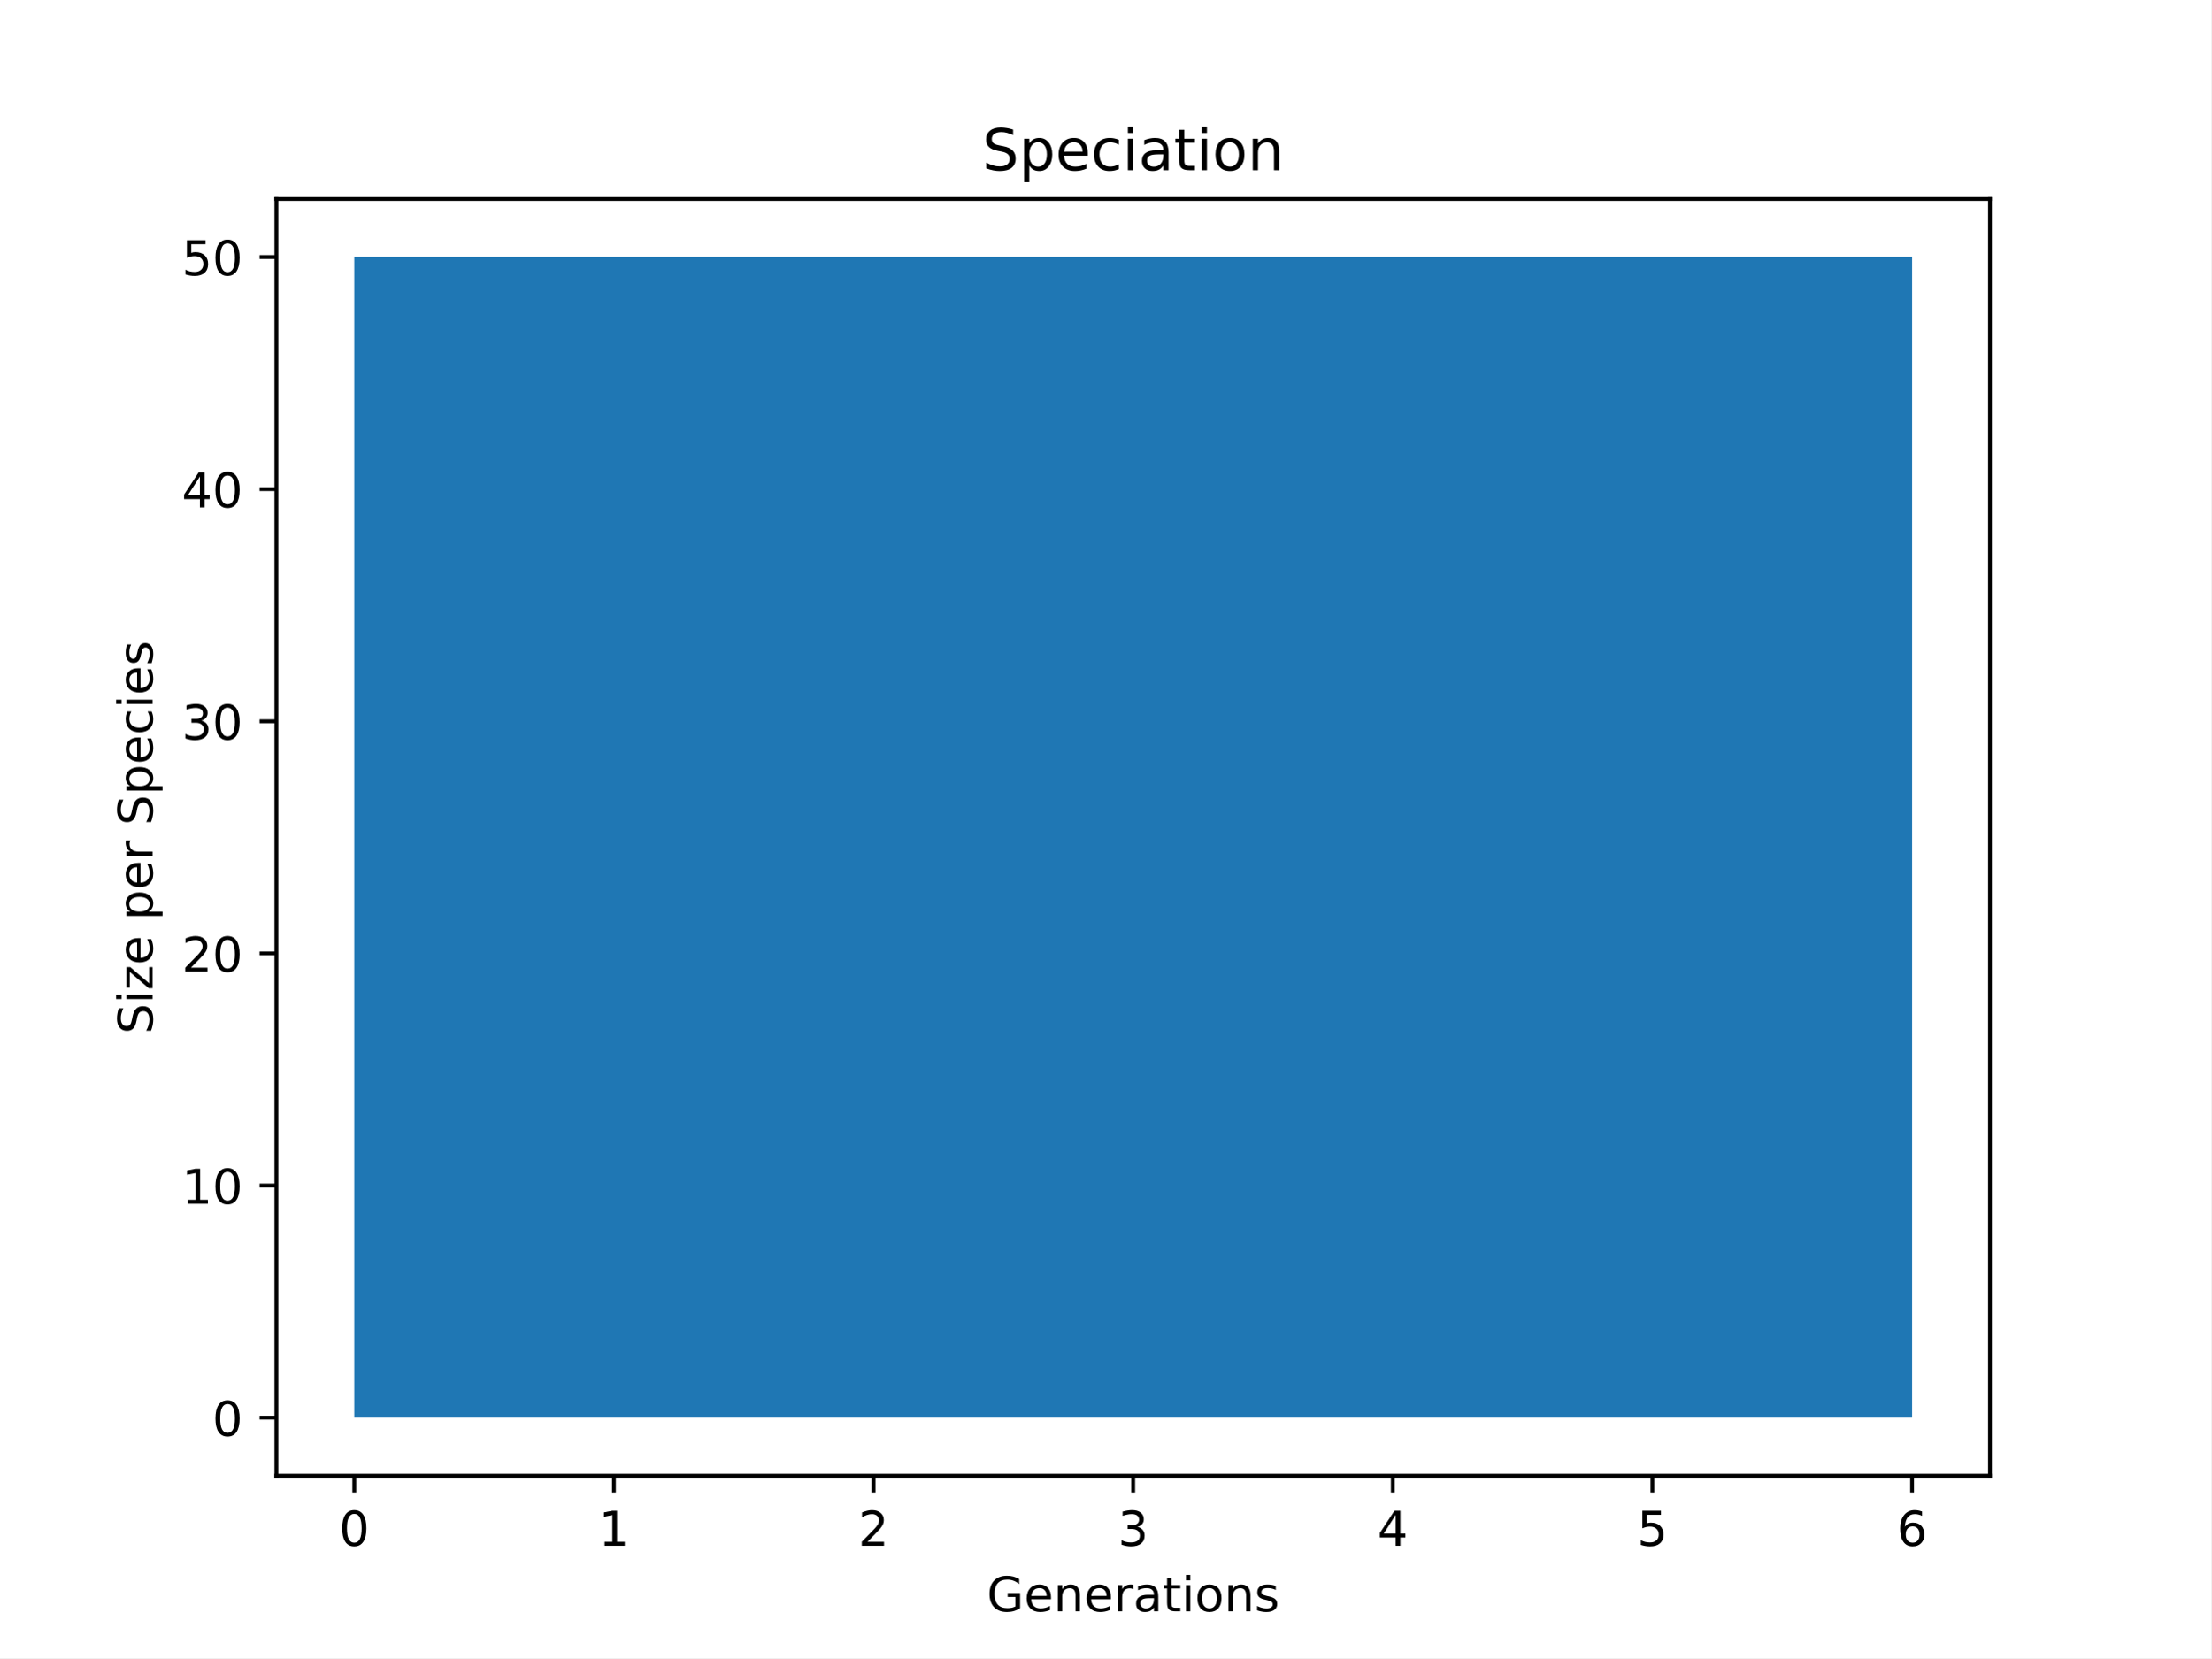
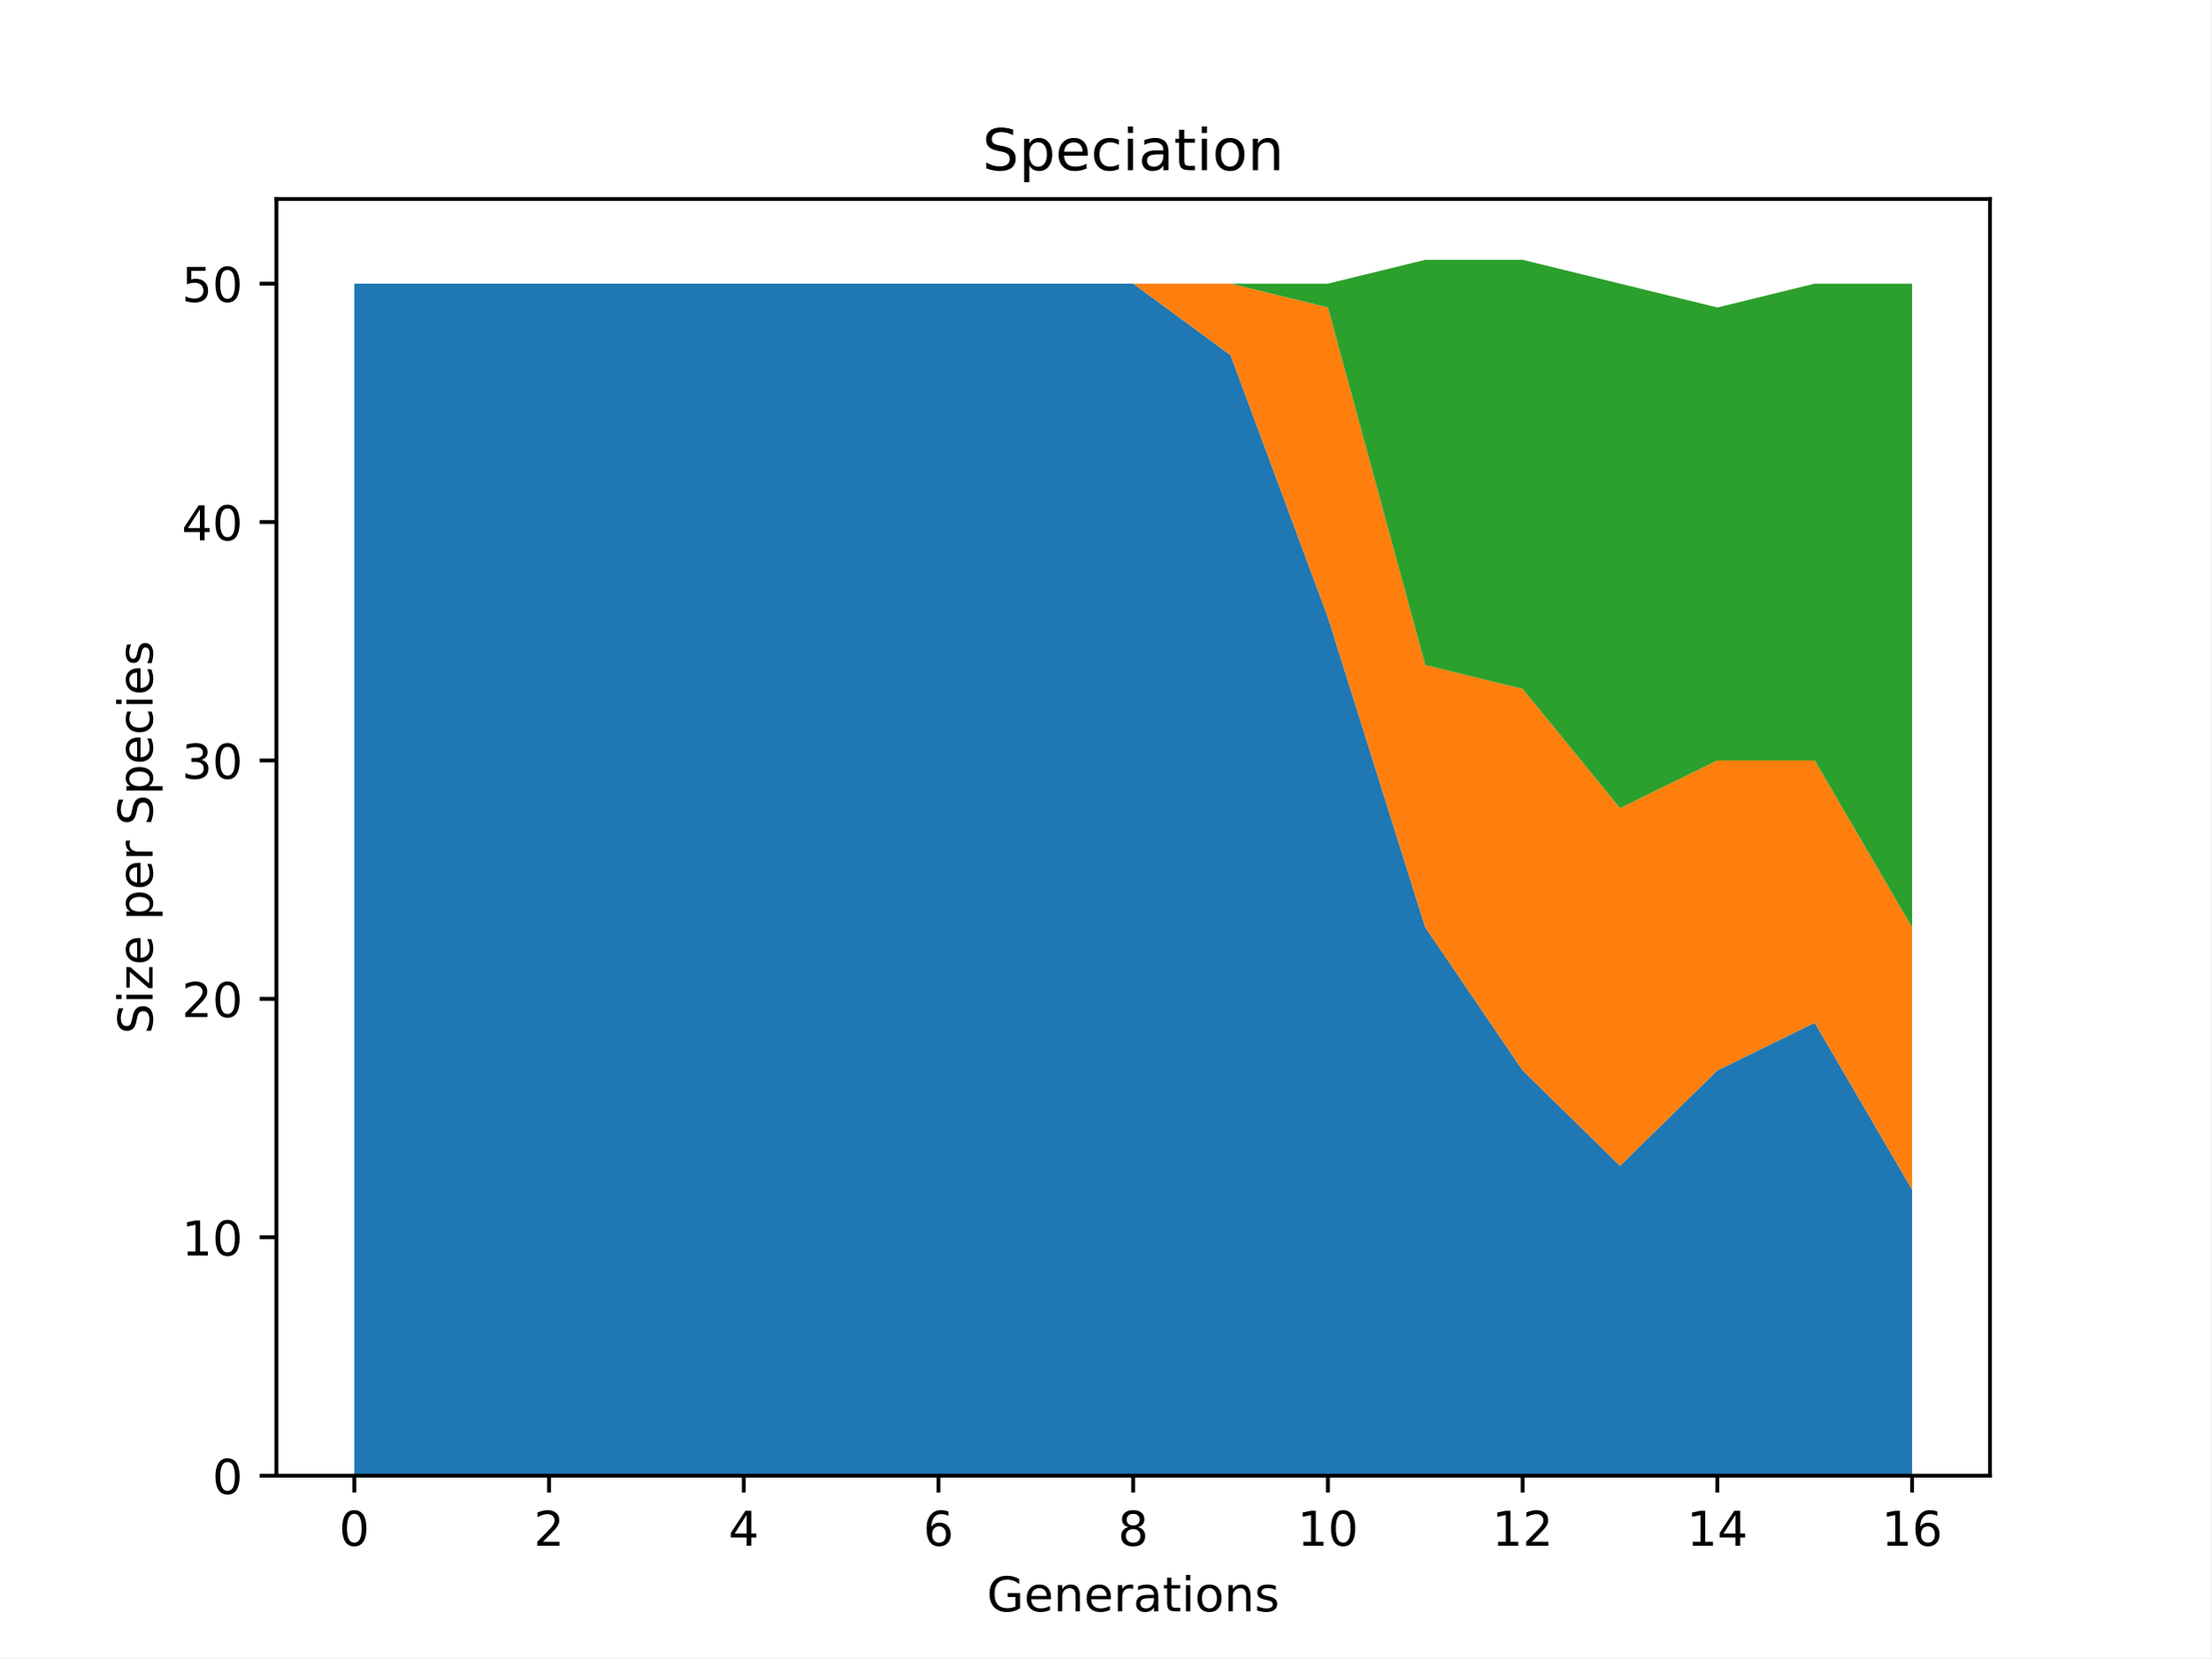
<svg xmlns="http://www.w3.org/2000/svg" xmlns:xlink="http://www.w3.org/1999/xlink" height="345.6pt" version="1.1" viewBox="0 0 460.8 345.6" width="460.8pt">
  <defs>
    <style type="text/css">
*{stroke-linecap:butt;stroke-linejoin:round;}
  </style>
  </defs>
  <g id="figure_1">
    <g id="patch_1">
      <path d="M 0 345.6  L 460.8 345.6  L 460.8 0  L 0 0  z " style="fill:#ffffff;" />
    </g>
    <g id="axes_1">
      <g id="patch_2">
        <path d="M 57.6 307.584  L 414.72 307.584  L 414.72 41.472  L 57.6 41.472  z " style="fill:#ffffff;" />
      </g>
      <g id="PolyCollection_1">
-         <path clip-path="url(#pbdf4f7be27)" d="M 73.833 53.568  L 73.833 295.488  L 127.942 295.488  L 182.051 295.488  L 236.16 295.488  L 290.269 295.488  L 344.378 295.488  L 398.487 295.488  L 398.487 53.568  L 398.487 53.568  L 344.378 53.568  L 290.269 53.568  L 236.16 53.568  L 182.051 53.568  L 127.942 53.568  L 73.833 53.568  z " style="fill:#1f77b4;" />
+         <path clip-path="url(#p8474267667)" d="M 73.833 59.113  L 73.833 307.584  L 94.124 307.584  L 114.415 307.584  L 134.705 307.584  L 154.996 307.584  L 175.287 307.584  L 195.578 307.584  L 215.869 307.584  L 236.16 307.584  L 256.451 307.584  L 276.742 307.584  L 297.033 307.584  L 317.324 307.584  L 337.615 307.584  L 357.905 307.584  L 378.196 307.584  L 398.487 307.584  L 398.487 247.951  L 398.487 247.951  L 378.196 213.165  L 357.905 223.104  L 337.615 242.982  L 317.324 223.104  L 297.033 193.288  L 276.742 128.685  L 256.451 74.022  L 236.16 59.113  L 215.869 59.113  L 195.578 59.113  L 175.287 59.113  L 154.996 59.113  L 134.705 59.113  L 114.415 59.113  L 94.124 59.113  L 73.833 59.113  z " style="fill:#1f77b4;" />
+       </g>
+       <g id="PolyCollection_2">
+         <path clip-path="url(#p8474267667)" d="M 73.833 59.113  L 73.833 59.113  L 94.124 59.113  L 114.415 59.113  L 134.705 59.113  L 154.996 59.113  L 175.287 59.113  L 195.578 59.113  L 215.869 59.113  L 236.16 59.113  L 256.451 74.022  L 276.742 128.685  L 297.033 193.288  L 317.324 223.104  L 337.615 242.982  L 357.905 223.104  L 378.196 213.165  L 398.487 247.951  L 398.487 193.288  L 398.487 193.288  L 378.196 158.502  L 357.905 158.502  L 337.615 168.44  L 317.324 143.593  L 297.033 138.624  L 276.742 64.083  L 256.451 59.113  L 236.16 59.113  L 215.869 59.113  L 195.578 59.113  L 175.287 59.113  L 154.996 59.113  L 134.705 59.113  L 114.415 59.113  L 94.124 59.113  L 73.833 59.113  z " style="fill:#ff7f0e;" />
+       </g>
+       <g id="PolyCollection_3">
+         <path clip-path="url(#p8474267667)" d="M 73.833 59.113  L 73.833 59.113  L 94.124 59.113  L 114.415 59.113  L 134.705 59.113  L 154.996 59.113  L 175.287 59.113  L 195.578 59.113  L 215.869 59.113  L 236.16 59.113  L 256.451 59.113  L 276.742 64.083  L 297.033 138.624  L 317.324 143.593  L 337.615 168.44  L 357.905 158.502  L 378.196 158.502  L 398.487 193.288  L 398.487 59.113  L 398.487 59.113  L 378.196 59.113  L 357.905 64.083  L 337.615 59.113  L 317.324 54.144  L 297.033 54.144  L 276.742 59.113  L 256.451 59.113  L 236.16 59.113  L 215.869 59.113  L 195.578 59.113  L 175.287 59.113  L 154.996 59.113  L 134.705 59.113  L 114.415 59.113  L 94.124 59.113  L 73.833 59.113  z " style="fill:#2ca02c;" />
      </g>
      <g id="matplotlib.axis_1">
        <g id="xtick_1">
          <g id="line2d_1">
            <defs>
-               <path d="M 0 0  L 0 3.5  " id="m6cb955977f" style="stroke:#000000;stroke-width:0.8;" />
-             </defs>
-             <g>
-               <use style="stroke:#000000;stroke-width:0.8;" x="73.833" xlink:href="#m6cb955977f" y="307.584" />
+               <path d="M 0 0  L 0 3.5  " id="mdcba9166d6" style="stroke:#000000;stroke-width:0.8;" />
+             </defs>
+             <g>
+               <use style="stroke:#000000;stroke-width:0.8;" x="73.833" xlink:href="#mdcba9166d6" y="307.584" />
            </g>
          </g>
          <g id="text_1">
            <defs>
              <path d="M 31.781 66.406  Q 24.172 66.406 20.328 58.906  Q 16.5 51.422 16.5 36.375  Q 16.5 21.391 20.328 13.891  Q 24.172 6.391 31.781 6.391  Q 39.453 6.391 43.281 13.891  Q 47.125 21.391 47.125 36.375  Q 47.125 51.422 43.281 58.906  Q 39.453 66.406 31.781 66.406  z M 31.781 74.219  Q 44.047 74.219 50.516 64.516  Q 56.984 54.828 56.984 36.375  Q 56.984 17.969 50.516 8.266  Q 44.047 -1.422 31.781 -1.422  Q 19.531 -1.422 13.062 8.266  Q 6.594 17.969 6.594 36.375  Q 6.594 54.828 13.062 64.516  Q 19.531 74.219 31.781 74.219  z " id="DejaVuSans-48" />
            </defs>
            <g transform="translate(70.65148 322.1824)scale(0.1 -0.1)">
              <use xlink:href="#DejaVuSans-48" />
            </g>
          </g>
        </g>
        <g id="xtick_2">
          <g id="line2d_2">
            <g>
-               <use style="stroke:#000000;stroke-width:0.8;" x="127.942" xlink:href="#m6cb955977f" y="307.584" />
+               <use style="stroke:#000000;stroke-width:0.8;" x="114.415" xlink:href="#mdcba9166d6" y="307.584" />
            </g>
          </g>
          <g id="text_2">
            <defs>
-               <path d="M 12.406 8.297  L 28.516 8.297  L 28.516 63.922  L 10.984 60.406  L 10.984 69.391  L 28.422 72.906  L 38.281 72.906  L 38.281 8.297  L 54.391 8.297  L 54.391 0  L 12.406 0  z " id="DejaVuSans-49" />
-             </defs>
-             <g transform="translate(124.7606 322.1824)scale(0.1 -0.1)">
-               <use xlink:href="#DejaVuSans-49" />
+               <path d="M 19.188 8.297  L 53.609 8.297  L 53.609 0  L 7.328 0  L 7.328 8.297  Q 12.938 14.109 22.625 23.891  Q 32.328 33.688 34.812 36.531  Q 39.547 41.844 41.422 45.531  Q 43.312 49.219 43.312 52.781  Q 43.312 58.594 39.234 62.25  Q 35.156 65.922 28.609 65.922  Q 23.969 65.922 18.812 64.312  Q 13.672 62.703 7.812 59.422  L 7.812 69.391  Q 13.766 71.781 18.938 73  Q 24.125 74.219 28.422 74.219  Q 39.75 74.219 46.484 68.547  Q 53.219 62.891 53.219 53.422  Q 53.219 48.922 51.531 44.891  Q 49.859 40.875 45.406 35.406  Q 44.188 33.984 37.641 27.219  Q 31.109 20.453 19.188 8.297  z " id="DejaVuSans-50" />
+             </defs>
+             <g transform="translate(111.2333 322.1824)scale(0.1 -0.1)">
+               <use xlink:href="#DejaVuSans-50" />
            </g>
          </g>
        </g>
        <g id="xtick_3">
          <g id="line2d_3">
            <g>
-               <use style="stroke:#000000;stroke-width:0.8;" x="182.051" xlink:href="#m6cb955977f" y="307.584" />
+               <use style="stroke:#000000;stroke-width:0.8;" x="154.996" xlink:href="#mdcba9166d6" y="307.584" />
            </g>
          </g>
          <g id="text_3">
            <defs>
-               <path d="M 19.188 8.297  L 53.609 8.297  L 53.609 0  L 7.328 0  L 7.328 8.297  Q 12.938 14.109 22.625 23.891  Q 32.328 33.688 34.812 36.531  Q 39.547 41.844 41.422 45.531  Q 43.312 49.219 43.312 52.781  Q 43.312 58.594 39.234 62.25  Q 35.156 65.922 28.609 65.922  Q 23.969 65.922 18.812 64.312  Q 13.672 62.703 7.812 59.422  L 7.812 69.391  Q 13.766 71.781 18.938 73  Q 24.125 74.219 28.422 74.219  Q 39.75 74.219 46.484 68.547  Q 53.219 62.891 53.219 53.422  Q 53.219 48.922 51.531 44.891  Q 49.859 40.875 45.406 35.406  Q 44.188 33.984 37.641 27.219  Q 31.109 20.453 19.188 8.297  z " id="DejaVuSans-50" />
-             </defs>
-             <g transform="translate(178.8697 322.1824)scale(0.1 -0.1)">
-               <use xlink:href="#DejaVuSans-50" />
+               <path d="M 37.797 64.312  L 12.891 25.391  L 37.797 25.391  z M 35.203 72.906  L 47.609 72.906  L 47.609 25.391  L 58.016 25.391  L 58.016 17.188  L 47.609 17.188  L 47.609 0  L 37.797 0  L 37.797 17.188  L 4.891 17.188  L 4.891 26.703  z " id="DejaVuSans-52" />
+             </defs>
+             <g transform="translate(151.8151 322.1824)scale(0.1 -0.1)">
+               <use xlink:href="#DejaVuSans-52" />
            </g>
          </g>
        </g>
        <g id="xtick_4">
          <g id="line2d_4">
            <g>
-               <use style="stroke:#000000;stroke-width:0.8;" x="236.16" xlink:href="#m6cb955977f" y="307.584" />
+               <use style="stroke:#000000;stroke-width:0.8;" x="195.578" xlink:href="#mdcba9166d6" y="307.584" />
            </g>
          </g>
          <g id="text_4">
            <defs>
-               <path d="M 40.578 39.312  Q 47.656 37.797 51.625 33  Q 55.609 28.219 55.609 21.188  Q 55.609 10.406 48.188 4.484  Q 40.766 -1.422 27.094 -1.422  Q 22.516 -1.422 17.656 -0.516  Q 12.797 0.391 7.625 2.203  L 7.625 11.719  Q 11.719 9.328 16.594 8.109  Q 21.484 6.891 26.812 6.891  Q 36.078 6.891 40.938 10.547  Q 45.797 14.203 45.797 21.188  Q 45.797 27.641 41.281 31.266  Q 36.766 34.906 28.719 34.906  L 20.219 34.906  L 20.219 43.016  L 29.109 43.016  Q 36.375 43.016 40.234 45.922  Q 44.094 48.828 44.094 54.297  Q 44.094 59.906 40.109 62.906  Q 36.141 65.922 28.719 65.922  Q 24.656 65.922 20.016 65.031  Q 15.375 64.156 9.812 62.312  L 9.812 71.094  Q 15.438 72.656 20.344 73.438  Q 25.25 74.219 29.594 74.219  Q 40.828 74.219 47.359 69.109  Q 53.906 64.016 53.906 55.328  Q 53.906 49.266 50.438 45.094  Q 46.969 40.922 40.578 39.312  z " id="DejaVuSans-51" />
-             </defs>
-             <g transform="translate(232.9787 322.1824)scale(0.1 -0.1)">
-               <use xlink:href="#DejaVuSans-51" />
+               <path d="M 33.016 40.375  Q 26.375 40.375 22.484 35.828  Q 18.609 31.297 18.609 23.391  Q 18.609 15.531 22.484 10.953  Q 26.375 6.391 33.016 6.391  Q 39.656 6.391 43.531 10.953  Q 47.406 15.531 47.406 23.391  Q 47.406 31.297 43.531 35.828  Q 39.656 40.375 33.016 40.375  z M 52.594 71.297  L 52.594 62.312  Q 48.875 64.062 45.094 64.984  Q 41.312 65.922 37.594 65.922  Q 27.828 65.922 22.672 59.328  Q 17.531 52.734 16.797 39.406  Q 19.672 43.656 24.016 45.922  Q 28.375 48.188 33.594 48.188  Q 44.578 48.188 50.953 41.516  Q 57.328 34.859 57.328 23.391  Q 57.328 12.156 50.688 5.359  Q 44.047 -1.422 33.016 -1.422  Q 20.359 -1.422 13.672 8.266  Q 6.984 17.969 6.984 36.375  Q 6.984 53.656 15.188 63.938  Q 23.391 74.219 37.203 74.219  Q 40.922 74.219 44.703 73.484  Q 48.484 72.75 52.594 71.297  z " id="DejaVuSans-54" />
+             </defs>
+             <g transform="translate(192.3969 322.1824)scale(0.1 -0.1)">
+               <use xlink:href="#DejaVuSans-54" />
            </g>
          </g>
        </g>
        <g id="xtick_5">
          <g id="line2d_5">
            <g>
-               <use style="stroke:#000000;stroke-width:0.8;" x="290.269" xlink:href="#m6cb955977f" y="307.584" />
+               <use style="stroke:#000000;stroke-width:0.8;" x="236.16" xlink:href="#mdcba9166d6" y="307.584" />
            </g>
          </g>
          <g id="text_5">
            <defs>
-               <path d="M 37.797 64.312  L 12.891 25.391  L 37.797 25.391  z M 35.203 72.906  L 47.609 72.906  L 47.609 25.391  L 58.016 25.391  L 58.016 17.188  L 47.609 17.188  L 47.609 0  L 37.797 0  L 37.797 17.188  L 4.891 17.188  L 4.891 26.703  z " id="DejaVuSans-52" />
-             </defs>
-             <g transform="translate(287.0878 322.1824)scale(0.1 -0.1)">
-               <use xlink:href="#DejaVuSans-52" />
+               <path d="M 31.781 34.625  Q 24.75 34.625 20.719 30.859  Q 16.703 27.094 16.703 20.516  Q 16.703 13.922 20.719 10.156  Q 24.75 6.391 31.781 6.391  Q 38.812 6.391 42.859 10.172  Q 46.922 13.969 46.922 20.516  Q 46.922 27.094 42.891 30.859  Q 38.875 34.625 31.781 34.625  z M 21.922 38.812  Q 15.578 40.375 12.031 44.719  Q 8.5 49.078 8.5 55.328  Q 8.5 64.062 14.719 69.141  Q 20.953 74.219 31.781 74.219  Q 42.672 74.219 48.875 69.141  Q 55.078 64.062 55.078 55.328  Q 55.078 49.078 51.531 44.719  Q 48 40.375 41.703 38.812  Q 48.828 37.156 52.797 32.312  Q 56.781 27.484 56.781 20.516  Q 56.781 9.906 50.312 4.234  Q 43.844 -1.422 31.781 -1.422  Q 19.734 -1.422 13.25 4.234  Q 6.781 9.906 6.781 20.516  Q 6.781 27.484 10.781 32.312  Q 14.797 37.156 21.922 38.812  z M 18.312 54.391  Q 18.312 48.734 21.844 45.562  Q 25.391 42.391 31.781 42.391  Q 38.141 42.391 41.719 45.562  Q 45.312 48.734 45.312 54.391  Q 45.312 60.062 41.719 63.234  Q 38.141 66.406 31.781 66.406  Q 25.391 66.406 21.844 63.234  Q 18.312 60.062 18.312 54.391  z " id="DejaVuSans-56" />
+             </defs>
+             <g transform="translate(232.9787 322.1824)scale(0.1 -0.1)">
+               <use xlink:href="#DejaVuSans-56" />
            </g>
          </g>
        </g>
        <g id="xtick_6">
          <g id="line2d_6">
            <g>
-               <use style="stroke:#000000;stroke-width:0.8;" x="344.378" xlink:href="#m6cb955977f" y="307.584" />
+               <use style="stroke:#000000;stroke-width:0.8;" x="276.742" xlink:href="#mdcba9166d6" y="307.584" />
            </g>
          </g>
          <g id="text_6">
            <defs>
-               <path d="M 10.797 72.906  L 49.516 72.906  L 49.516 64.594  L 19.828 64.594  L 19.828 46.734  Q 21.969 47.469 24.109 47.828  Q 26.266 48.188 28.422 48.188  Q 40.625 48.188 47.75 41.5  Q 54.891 34.812 54.891 23.391  Q 54.891 11.625 47.562 5.094  Q 40.234 -1.422 26.906 -1.422  Q 22.312 -1.422 17.547 -0.641  Q 12.797 0.141 7.719 1.703  L 7.719 11.625  Q 12.109 9.234 16.797 8.062  Q 21.484 6.891 26.703 6.891  Q 35.156 6.891 40.078 11.328  Q 45.016 15.766 45.016 23.391  Q 45.016 31 40.078 35.438  Q 35.156 39.891 26.703 39.891  Q 22.75 39.891 18.812 39.016  Q 14.891 38.141 10.797 36.281  z " id="DejaVuSans-53" />
-             </defs>
-             <g transform="translate(341.1969 322.1824)scale(0.1 -0.1)">
-               <use xlink:href="#DejaVuSans-53" />
+               <path d="M 12.406 8.297  L 28.516 8.297  L 28.516 63.922  L 10.984 60.406  L 10.984 69.391  L 28.422 72.906  L 38.281 72.906  L 38.281 8.297  L 54.391 8.297  L 54.391 0  L 12.406 0  z " id="DejaVuSans-49" />
+             </defs>
+             <g transform="translate(270.3793 322.1824)scale(0.1 -0.1)">
+               <use xlink:href="#DejaVuSans-49" />
+               <use x="63.623" xlink:href="#DejaVuSans-48" />
            </g>
          </g>
        </g>
        <g id="xtick_7">
          <g id="line2d_7">
            <g>
-               <use style="stroke:#000000;stroke-width:0.8;" x="398.487" xlink:href="#m6cb955977f" y="307.584" />
+               <use style="stroke:#000000;stroke-width:0.8;" x="317.324" xlink:href="#mdcba9166d6" y="307.584" />
            </g>
          </g>
          <g id="text_7">
-             <defs>
-               <path d="M 33.016 40.375  Q 26.375 40.375 22.484 35.828  Q 18.609 31.297 18.609 23.391  Q 18.609 15.531 22.484 10.953  Q 26.375 6.391 33.016 6.391  Q 39.656 6.391 43.531 10.953  Q 47.406 15.531 47.406 23.391  Q 47.406 31.297 43.531 35.828  Q 39.656 40.375 33.016 40.375  z M 52.594 71.297  L 52.594 62.312  Q 48.875 64.062 45.094 64.984  Q 41.312 65.922 37.594 65.922  Q 27.828 65.922 22.672 59.328  Q 17.531 52.734 16.797 39.406  Q 19.672 43.656 24.016 45.922  Q 28.375 48.188 33.594 48.188  Q 44.578 48.188 50.953 41.516  Q 57.328 34.859 57.328 23.391  Q 57.328 12.156 50.688 5.359  Q 44.047 -1.422 33.016 -1.422  Q 20.359 -1.422 13.672 8.266  Q 6.984 17.969 6.984 36.375  Q 6.984 53.656 15.188 63.938  Q 23.391 74.219 37.203 74.219  Q 40.922 74.219 44.703 73.484  Q 48.484 72.75 52.594 71.297  z " id="DejaVuSans-54" />
-             </defs>
-             <g transform="translate(395.306 322.1824)scale(0.1 -0.1)">
-               <use xlink:href="#DejaVuSans-54" />
-             </g>
-           </g>
-         </g>
-         <g id="text_8">
+             <g transform="translate(310.9611 322.1824)scale(0.1 -0.1)">
+               <use xlink:href="#DejaVuSans-49" />
+               <use x="63.623" xlink:href="#DejaVuSans-50" />
+             </g>
+           </g>
+         </g>
+         <g id="xtick_8">
+           <g id="line2d_8">
+             <g>
+               <use style="stroke:#000000;stroke-width:0.8;" x="357.905" xlink:href="#mdcba9166d6" y="307.584" />
+             </g>
+           </g>
+           <g id="text_8">
+             <g transform="translate(351.543 322.1824)scale(0.1 -0.1)">
+               <use xlink:href="#DejaVuSans-49" />
+               <use x="63.623" xlink:href="#DejaVuSans-52" />
+             </g>
+           </g>
+         </g>
+         <g id="xtick_9">
+           <g id="line2d_9">
+             <g>
+               <use style="stroke:#000000;stroke-width:0.8;" x="398.487" xlink:href="#mdcba9166d6" y="307.584" />
+             </g>
+           </g>
+           <g id="text_9">
+             <g transform="translate(392.1248 322.1824)scale(0.1 -0.1)">
+               <use xlink:href="#DejaVuSans-49" />
+               <use x="63.623" xlink:href="#DejaVuSans-54" />
+             </g>
+           </g>
+         </g>
+         <g id="text_10">
          <defs>
            <path d="M 59.516 10.406  L 59.516 29.984  L 43.406 29.984  L 43.406 38.094  L 69.281 38.094  L 69.281 6.781  Q 63.578 2.734 56.688 0.656  Q 49.812 -1.422 42 -1.422  Q 24.906 -1.422 15.25 8.562  Q 5.609 18.562 5.609 36.375  Q 5.609 54.25 15.25 64.234  Q 24.906 74.219 42 74.219  Q 49.125 74.219 55.547 72.453  Q 61.969 70.703 67.391 67.281  L 67.391 56.781  Q 61.922 61.422 55.766 63.766  Q 49.609 66.109 42.828 66.109  Q 29.438 66.109 22.719 58.641  Q 16.016 51.172 16.016 36.375  Q 16.016 21.625 22.719 14.156  Q 29.438 6.688 42.828 6.688  Q 48.047 6.688 52.141 7.594  Q 56.25 8.5 59.516 10.406  z " id="DejaVuSans-71" />
            <path d="M 56.203 29.594  L 56.203 25.203  L 14.891 25.203  Q 15.484 15.922 20.484 11.062  Q 25.484 6.203 34.422 6.203  Q 39.594 6.203 44.453 7.469  Q 49.312 8.734 54.109 11.281  L 54.109 2.781  Q 49.266 0.734 44.188 -0.344  Q 39.109 -1.422 33.891 -1.422  Q 20.797 -1.422 13.156 6.188  Q 5.516 13.812 5.516 26.812  Q 5.516 40.234 12.766 48.109  Q 20.016 56 32.328 56  Q 43.359 56 49.781 48.891  Q 56.203 41.797 56.203 29.594  z M 47.219 32.234  Q 47.125 39.594 43.094 43.984  Q 39.062 48.391 32.422 48.391  Q 24.906 48.391 20.391 44.141  Q 15.875 39.891 15.188 32.172  z " id="DejaVuSans-101" />
            <path d="M 54.891 33.016  L 54.891 0  L 45.906 0  L 45.906 32.719  Q 45.906 40.484 42.875 44.328  Q 39.844 48.188 33.797 48.188  Q 26.516 48.188 22.312 43.547  Q 18.109 38.922 18.109 30.906  L 18.109 0  L 9.078 0  L 9.078 54.688  L 18.109 54.688  L 18.109 46.188  Q 21.344 51.125 25.703 53.562  Q 30.078 56 35.797 56  Q 45.219 56 50.047 50.172  Q 54.891 44.344 54.891 33.016  z " id="DejaVuSans-110" />
            <path d="M 41.109 46.297  Q 39.594 47.172 37.812 47.578  Q 36.031 48 33.891 48  Q 26.266 48 22.188 43.047  Q 18.109 38.094 18.109 28.812  L 18.109 0  L 9.078 0  L 9.078 54.688  L 18.109 54.688  L 18.109 46.188  Q 20.953 51.172 25.484 53.578  Q 30.031 56 36.531 56  Q 37.453 56 38.578 55.875  Q 39.703 55.766 41.062 55.516  z " id="DejaVuSans-114" />
            <path d="M 34.281 27.484  Q 23.391 27.484 19.188 25  Q 14.984 22.516 14.984 16.5  Q 14.984 11.719 18.141 8.906  Q 21.297 6.109 26.703 6.109  Q 34.188 6.109 38.703 11.406  Q 43.219 16.703 43.219 25.484  L 43.219 27.484  z M 52.203 31.203  L 52.203 0  L 43.219 0  L 43.219 8.297  Q 40.141 3.328 35.547 0.953  Q 30.953 -1.422 24.312 -1.422  Q 15.922 -1.422 10.953 3.297  Q 6 8.016 6 15.922  Q 6 25.141 12.172 29.828  Q 18.359 34.516 30.609 34.516  L 43.219 34.516  L 43.219 35.406  Q 43.219 41.609 39.141 45  Q 35.062 48.391 27.688 48.391  Q 23 48.391 18.547 47.266  Q 14.109 46.141 10.016 43.891  L 10.016 52.203  Q 14.938 54.109 19.578 55.047  Q 24.219 56 28.609 56  Q 40.484 56 46.344 49.844  Q 52.203 43.703 52.203 31.203  z " id="DejaVuSans-97" />
            <path d="M 18.312 70.219  L 18.312 54.688  L 36.812 54.688  L 36.812 47.703  L 18.312 47.703  L 18.312 18.016  Q 18.312 11.328 20.141 9.422  Q 21.969 7.516 27.594 7.516  L 36.812 7.516  L 36.812 0  L 27.594 0  Q 17.188 0 13.234 3.875  Q 9.281 7.766 9.281 18.016  L 9.281 47.703  L 2.688 47.703  L 2.688 54.688  L 9.281 54.688  L 9.281 70.219  z " id="DejaVuSans-116" />
            <path d="M 9.422 54.688  L 18.406 54.688  L 18.406 0  L 9.422 0  z M 9.422 75.984  L 18.406 75.984  L 18.406 64.594  L 9.422 64.594  z " id="DejaVuSans-105" />
            <path d="M 30.609 48.391  Q 23.391 48.391 19.188 42.75  Q 14.984 37.109 14.984 27.297  Q 14.984 17.484 19.156 11.844  Q 23.344 6.203 30.609 6.203  Q 37.797 6.203 41.984 11.859  Q 46.188 17.531 46.188 27.297  Q 46.188 37.016 41.984 42.703  Q 37.797 48.391 30.609 48.391  z M 30.609 56  Q 42.328 56 49.016 48.375  Q 55.719 40.766 55.719 27.297  Q 55.719 13.875 49.016 6.219  Q 42.328 -1.422 30.609 -1.422  Q 18.844 -1.422 12.172 6.219  Q 5.516 13.875 5.516 27.297  Q 5.516 40.766 12.172 48.375  Q 18.844 56 30.609 56  z " id="DejaVuSans-111" />
            <path d="M 44.281 53.078  L 44.281 44.578  Q 40.484 46.531 36.375 47.5  Q 32.281 48.484 27.875 48.484  Q 21.188 48.484 17.844 46.438  Q 14.5 44.391 14.5 40.281  Q 14.5 37.156 16.891 35.375  Q 19.281 33.594 26.516 31.984  L 29.594 31.297  Q 39.156 29.25 43.188 25.516  Q 47.219 21.781 47.219 15.094  Q 47.219 7.469 41.188 3.016  Q 35.156 -1.422 24.609 -1.422  Q 20.219 -1.422 15.453 -0.562  Q 10.688 0.297 5.422 2  L 5.422 11.281  Q 10.406 8.688 15.234 7.391  Q 20.062 6.109 24.812 6.109  Q 31.156 6.109 34.562 8.281  Q 37.984 10.453 37.984 14.406  Q 37.984 18.062 35.516 20.016  Q 33.062 21.969 24.703 23.781  L 21.578 24.516  Q 13.234 26.266 9.516 29.906  Q 5.812 33.547 5.812 39.891  Q 5.812 47.609 11.281 51.797  Q 16.75 56 26.812 56  Q 31.781 56 36.172 55.266  Q 40.578 54.547 44.281 53.078  z " id="DejaVuSans-115" />
          </defs>
          <g transform="translate(205.6623 335.8606)scale(0.1 -0.1)">
            <use xlink:href="#DejaVuSans-71" />
            <use x="77.49" xlink:href="#DejaVuSans-101" />
            <use x="139.014" xlink:href="#DejaVuSans-110" />
            <use x="202.393" xlink:href="#DejaVuSans-101" />
            <use x="263.916" xlink:href="#DejaVuSans-114" />
            <use x="305.029" xlink:href="#DejaVuSans-97" />
            <use x="366.309" xlink:href="#DejaVuSans-116" />
            <use x="405.518" xlink:href="#DejaVuSans-105" />
            <use x="433.301" xlink:href="#DejaVuSans-111" />
            <use x="494.482" xlink:href="#DejaVuSans-110" />
            <use x="557.861" xlink:href="#DejaVuSans-115" />
          </g>
        </g>
      </g>
      <g id="matplotlib.axis_2">
        <g id="ytick_1">
-           <g id="line2d_8">
-             <defs>
-               <path d="M 0 0  L -3.5 0  " id="m8422e684cb" style="stroke:#000000;stroke-width:0.8;" />
-             </defs>
-             <g>
-               <use style="stroke:#000000;stroke-width:0.8;" x="57.6" xlink:href="#m8422e684cb" y="295.488" />
-             </g>
-           </g>
-           <g id="text_9">
-             <g transform="translate(44.2375 299.2872)scale(0.1 -0.1)">
+           <g id="line2d_10">
+             <defs>
+               <path d="M 0 0  L -3.5 0  " id="m68161b5328" style="stroke:#000000;stroke-width:0.8;" />
+             </defs>
+             <g>
+               <use style="stroke:#000000;stroke-width:0.8;" x="57.6" xlink:href="#m68161b5328" y="307.584" />
+             </g>
+           </g>
+           <g id="text_11">
+             <g transform="translate(44.2375 311.3832)scale(0.1 -0.1)">
              <use xlink:href="#DejaVuSans-48" />
            </g>
          </g>
        </g>
        <g id="ytick_2">
-           <g id="line2d_9">
-             <g>
-               <use style="stroke:#000000;stroke-width:0.8;" x="57.6" xlink:href="#m8422e684cb" y="247.104" />
-             </g>
-           </g>
-           <g id="text_10">
-             <g transform="translate(37.875 250.9032)scale(0.1 -0.1)">
+           <g id="line2d_11">
+             <g>
+               <use style="stroke:#000000;stroke-width:0.8;" x="57.6" xlink:href="#m68161b5328" y="257.89" />
+             </g>
+           </g>
+           <g id="text_12">
+             <g transform="translate(37.875 261.6891)scale(0.1 -0.1)">
              <use xlink:href="#DejaVuSans-49" />
              <use x="63.623" xlink:href="#DejaVuSans-48" />
            </g>
          </g>
        </g>
        <g id="ytick_3">
-           <g id="line2d_10">
-             <g>
-               <use style="stroke:#000000;stroke-width:0.8;" x="57.6" xlink:href="#m8422e684cb" y="198.72" />
-             </g>
-           </g>
-           <g id="text_11">
-             <g transform="translate(37.875 202.5192)scale(0.1 -0.1)">
+           <g id="line2d_12">
+             <g>
+               <use style="stroke:#000000;stroke-width:0.8;" x="57.6" xlink:href="#m68161b5328" y="208.196" />
+             </g>
+           </g>
+           <g id="text_13">
+             <g transform="translate(37.875 211.995)scale(0.1 -0.1)">
              <use xlink:href="#DejaVuSans-50" />
              <use x="63.623" xlink:href="#DejaVuSans-48" />
            </g>
          </g>
        </g>
        <g id="ytick_4">
-           <g id="line2d_11">
-             <g>
-               <use style="stroke:#000000;stroke-width:0.8;" x="57.6" xlink:href="#m8422e684cb" y="150.336" />
-             </g>
-           </g>
-           <g id="text_12">
-             <g transform="translate(37.875 154.1352)scale(0.1 -0.1)">
+           <g id="line2d_13">
+             <g>
+               <use style="stroke:#000000;stroke-width:0.8;" x="57.6" xlink:href="#m68161b5328" y="158.502" />
+             </g>
+           </g>
+           <g id="text_14">
+             <defs>
+               <path d="M 40.578 39.312  Q 47.656 37.797 51.625 33  Q 55.609 28.219 55.609 21.188  Q 55.609 10.406 48.188 4.484  Q 40.766 -1.422 27.094 -1.422  Q 22.516 -1.422 17.656 -0.516  Q 12.797 0.391 7.625 2.203  L 7.625 11.719  Q 11.719 9.328 16.594 8.109  Q 21.484 6.891 26.812 6.891  Q 36.078 6.891 40.938 10.547  Q 45.797 14.203 45.797 21.188  Q 45.797 27.641 41.281 31.266  Q 36.766 34.906 28.719 34.906  L 20.219 34.906  L 20.219 43.016  L 29.109 43.016  Q 36.375 43.016 40.234 45.922  Q 44.094 48.828 44.094 54.297  Q 44.094 59.906 40.109 62.906  Q 36.141 65.922 28.719 65.922  Q 24.656 65.922 20.016 65.031  Q 15.375 64.156 9.812 62.312  L 9.812 71.094  Q 15.438 72.656 20.344 73.438  Q 25.25 74.219 29.594 74.219  Q 40.828 74.219 47.359 69.109  Q 53.906 64.016 53.906 55.328  Q 53.906 49.266 50.438 45.094  Q 46.969 40.922 40.578 39.312  z " id="DejaVuSans-51" />
+             </defs>
+             <g transform="translate(37.875 162.3009)scale(0.1 -0.1)">
              <use xlink:href="#DejaVuSans-51" />
              <use x="63.623" xlink:href="#DejaVuSans-48" />
            </g>
          </g>
        </g>
        <g id="ytick_5">
-           <g id="line2d_12">
-             <g>
-               <use style="stroke:#000000;stroke-width:0.8;" x="57.6" xlink:href="#m8422e684cb" y="101.952" />
-             </g>
-           </g>
-           <g id="text_13">
-             <g transform="translate(37.875 105.7512)scale(0.1 -0.1)">
+           <g id="line2d_14">
+             <g>
+               <use style="stroke:#000000;stroke-width:0.8;" x="57.6" xlink:href="#m68161b5328" y="108.808" />
+             </g>
+           </g>
+           <g id="text_15">
+             <g transform="translate(37.875 112.6067)scale(0.1 -0.1)">
              <use xlink:href="#DejaVuSans-52" />
              <use x="63.623" xlink:href="#DejaVuSans-48" />
            </g>
          </g>
        </g>
        <g id="ytick_6">
-           <g id="line2d_13">
-             <g>
-               <use style="stroke:#000000;stroke-width:0.8;" x="57.6" xlink:href="#m8422e684cb" y="53.568" />
-             </g>
-           </g>
-           <g id="text_14">
-             <g transform="translate(37.875 57.36722)scale(0.1 -0.1)">
+           <g id="line2d_15">
+             <g>
+               <use style="stroke:#000000;stroke-width:0.8;" x="57.6" xlink:href="#m68161b5328" y="59.113" />
+             </g>
+           </g>
+           <g id="text_16">
+             <defs>
+               <path d="M 10.797 72.906  L 49.516 72.906  L 49.516 64.594  L 19.828 64.594  L 19.828 46.734  Q 21.969 47.469 24.109 47.828  Q 26.266 48.188 28.422 48.188  Q 40.625 48.188 47.75 41.5  Q 54.891 34.812 54.891 23.391  Q 54.891 11.625 47.562 5.094  Q 40.234 -1.422 26.906 -1.422  Q 22.312 -1.422 17.547 -0.641  Q 12.797 0.141 7.719 1.703  L 7.719 11.625  Q 12.109 9.234 16.797 8.062  Q 21.484 6.891 26.703 6.891  Q 35.156 6.891 40.078 11.328  Q 45.016 15.766 45.016 23.391  Q 45.016 31 40.078 35.438  Q 35.156 39.891 26.703 39.891  Q 22.75 39.891 18.812 39.016  Q 14.891 38.141 10.797 36.281  z " id="DejaVuSans-53" />
+             </defs>
+             <g transform="translate(37.875 62.91263)scale(0.1 -0.1)">
              <use xlink:href="#DejaVuSans-53" />
              <use x="63.623" xlink:href="#DejaVuSans-48" />
            </g>
          </g>
        </g>
-         <g id="text_15">
+         <g id="text_17">
          <defs>
            <path d="M 53.516 70.516  L 53.516 60.891  Q 47.906 63.578 42.922 64.891  Q 37.938 66.219 33.297 66.219  Q 25.25 66.219 20.875 63.094  Q 16.5 59.969 16.5 54.203  Q 16.5 49.359 19.406 46.891  Q 22.312 44.438 30.422 42.922  L 36.375 41.703  Q 47.406 39.594 52.656 34.297  Q 57.906 29 57.906 20.125  Q 57.906 9.516 50.797 4.047  Q 43.703 -1.422 29.984 -1.422  Q 24.812 -1.422 18.969 -0.25  Q 13.141 0.922 6.891 3.219  L 6.891 13.375  Q 12.891 10.016 18.656 8.297  Q 24.422 6.594 29.984 6.594  Q 38.422 6.594 43.016 9.906  Q 47.609 13.234 47.609 19.391  Q 47.609 24.75 44.312 27.781  Q 41.016 30.812 33.5 32.328  L 27.484 33.5  Q 16.453 35.688 11.516 40.375  Q 6.594 45.062 6.594 53.422  Q 6.594 63.094 13.406 68.656  Q 20.219 74.219 32.172 74.219  Q 37.312 74.219 42.625 73.281  Q 47.953 72.359 53.516 70.516  z " id="DejaVuSans-83" />
            <path d="M 5.516 54.688  L 48.188 54.688  L 48.188 46.484  L 14.406 7.172  L 48.188 7.172  L 48.188 0  L 4.297 0  L 4.297 8.203  L 38.094 47.516  L 5.516 47.516  z " id="DejaVuSans-122" />
            <path id="DejaVuSans-32" />
            <path d="M 18.109 8.203  L 18.109 -20.797  L 9.078 -20.797  L 9.078 54.688  L 18.109 54.688  L 18.109 46.391  Q 20.953 51.266 25.266 53.625  Q 29.594 56 35.594 56  Q 45.562 56 51.781 48.094  Q 58.016 40.188 58.016 27.297  Q 58.016 14.406 51.781 6.484  Q 45.562 -1.422 35.594 -1.422  Q 29.594 -1.422 25.266 0.953  Q 20.953 3.328 18.109 8.203  z M 48.688 27.297  Q 48.688 37.203 44.609 42.844  Q 40.531 48.484 33.406 48.484  Q 26.266 48.484 22.188 42.844  Q 18.109 37.203 18.109 27.297  Q 18.109 17.391 22.188 11.75  Q 26.266 6.109 33.406 6.109  Q 40.531 6.109 44.609 11.75  Q 48.688 17.391 48.688 27.297  z " id="DejaVuSans-112" />
            <path d="M 48.781 52.594  L 48.781 44.188  Q 44.969 46.297 41.141 47.344  Q 37.312 48.391 33.406 48.391  Q 24.656 48.391 19.812 42.844  Q 14.984 37.312 14.984 27.297  Q 14.984 17.281 19.812 11.734  Q 24.656 6.203 33.406 6.203  Q 37.312 6.203 41.141 7.25  Q 44.969 8.297 48.781 10.406  L 48.781 2.094  Q 45.016 0.344 40.984 -0.531  Q 36.969 -1.422 32.422 -1.422  Q 20.062 -1.422 12.781 6.344  Q 5.516 14.109 5.516 27.297  Q 5.516 40.672 12.859 48.328  Q 20.219 56 33.016 56  Q 37.156 56 41.109 55.141  Q 45.062 54.297 48.781 52.594  z " id="DejaVuSans-99" />
          </defs>
          <g transform="translate(31.79531 215.521)rotate(-90)scale(0.1 -0.1)">
            <use xlink:href="#DejaVuSans-83" />
            <use x="63.477" xlink:href="#DejaVuSans-105" />
            <use x="91.26" xlink:href="#DejaVuSans-122" />
            <use x="143.75" xlink:href="#DejaVuSans-101" />
            <use x="205.273" xlink:href="#DejaVuSans-32" />
            <use x="237.061" xlink:href="#DejaVuSans-112" />
            <use x="300.537" xlink:href="#DejaVuSans-101" />
            <use x="362.061" xlink:href="#DejaVuSans-114" />
            <use x="403.174" xlink:href="#DejaVuSans-32" />
            <use x="434.961" xlink:href="#DejaVuSans-83" />
            <use x="498.438" xlink:href="#DejaVuSans-112" />
            <use x="561.914" xlink:href="#DejaVuSans-101" />
            <use x="623.438" xlink:href="#DejaVuSans-99" />
            <use x="678.418" xlink:href="#DejaVuSans-105" />
            <use x="706.201" xlink:href="#DejaVuSans-101" />
            <use x="767.725" xlink:href="#DejaVuSans-115" />
          </g>
        </g>
      </g>
      <g id="patch_3">
        <path d="M 57.6 307.584  L 57.6 41.472  " style="fill:none;stroke:#000000;stroke-linecap:square;stroke-linejoin:miter;stroke-width:0.8;" />
      </g>
      <g id="patch_4">
        <path d="M 414.72 307.584  L 414.72 41.472  " style="fill:none;stroke:#000000;stroke-linecap:square;stroke-linejoin:miter;stroke-width:0.8;" />
      </g>
      <g id="patch_5">
        <path d="M 57.6 307.584  L 414.72 307.584  " style="fill:none;stroke:#000000;stroke-linecap:square;stroke-linejoin:miter;stroke-width:0.8;" />
      </g>
      <g id="patch_6">
        <path d="M 57.6 41.472  L 414.72 41.472  " style="fill:none;stroke:#000000;stroke-linecap:square;stroke-linejoin:miter;stroke-width:0.8;" />
      </g>
-       <g id="text_16">
+       <g id="text_18">
        <g transform="translate(204.7144 35.472)scale(0.12 -0.12)">
          <use xlink:href="#DejaVuSans-83" />
          <use x="63.477" xlink:href="#DejaVuSans-112" />
          <use x="126.953" xlink:href="#DejaVuSans-101" />
          <use x="188.477" xlink:href="#DejaVuSans-99" />
          <use x="243.457" xlink:href="#DejaVuSans-105" />
          <use x="271.24" xlink:href="#DejaVuSans-97" />
          <use x="332.52" xlink:href="#DejaVuSans-116" />
          <use x="371.729" xlink:href="#DejaVuSans-105" />
          <use x="399.512" xlink:href="#DejaVuSans-111" />
          <use x="460.693" xlink:href="#DejaVuSans-110" />
        </g>
      </g>
    </g>
  </g>
  <defs>
-     <clipPath id="pbdf4f7be27">
+     <clipPath id="p8474267667">
      <rect height="266.112" width="357.12" x="57.6" y="41.472" />
    </clipPath>
  </defs>
</svg>
